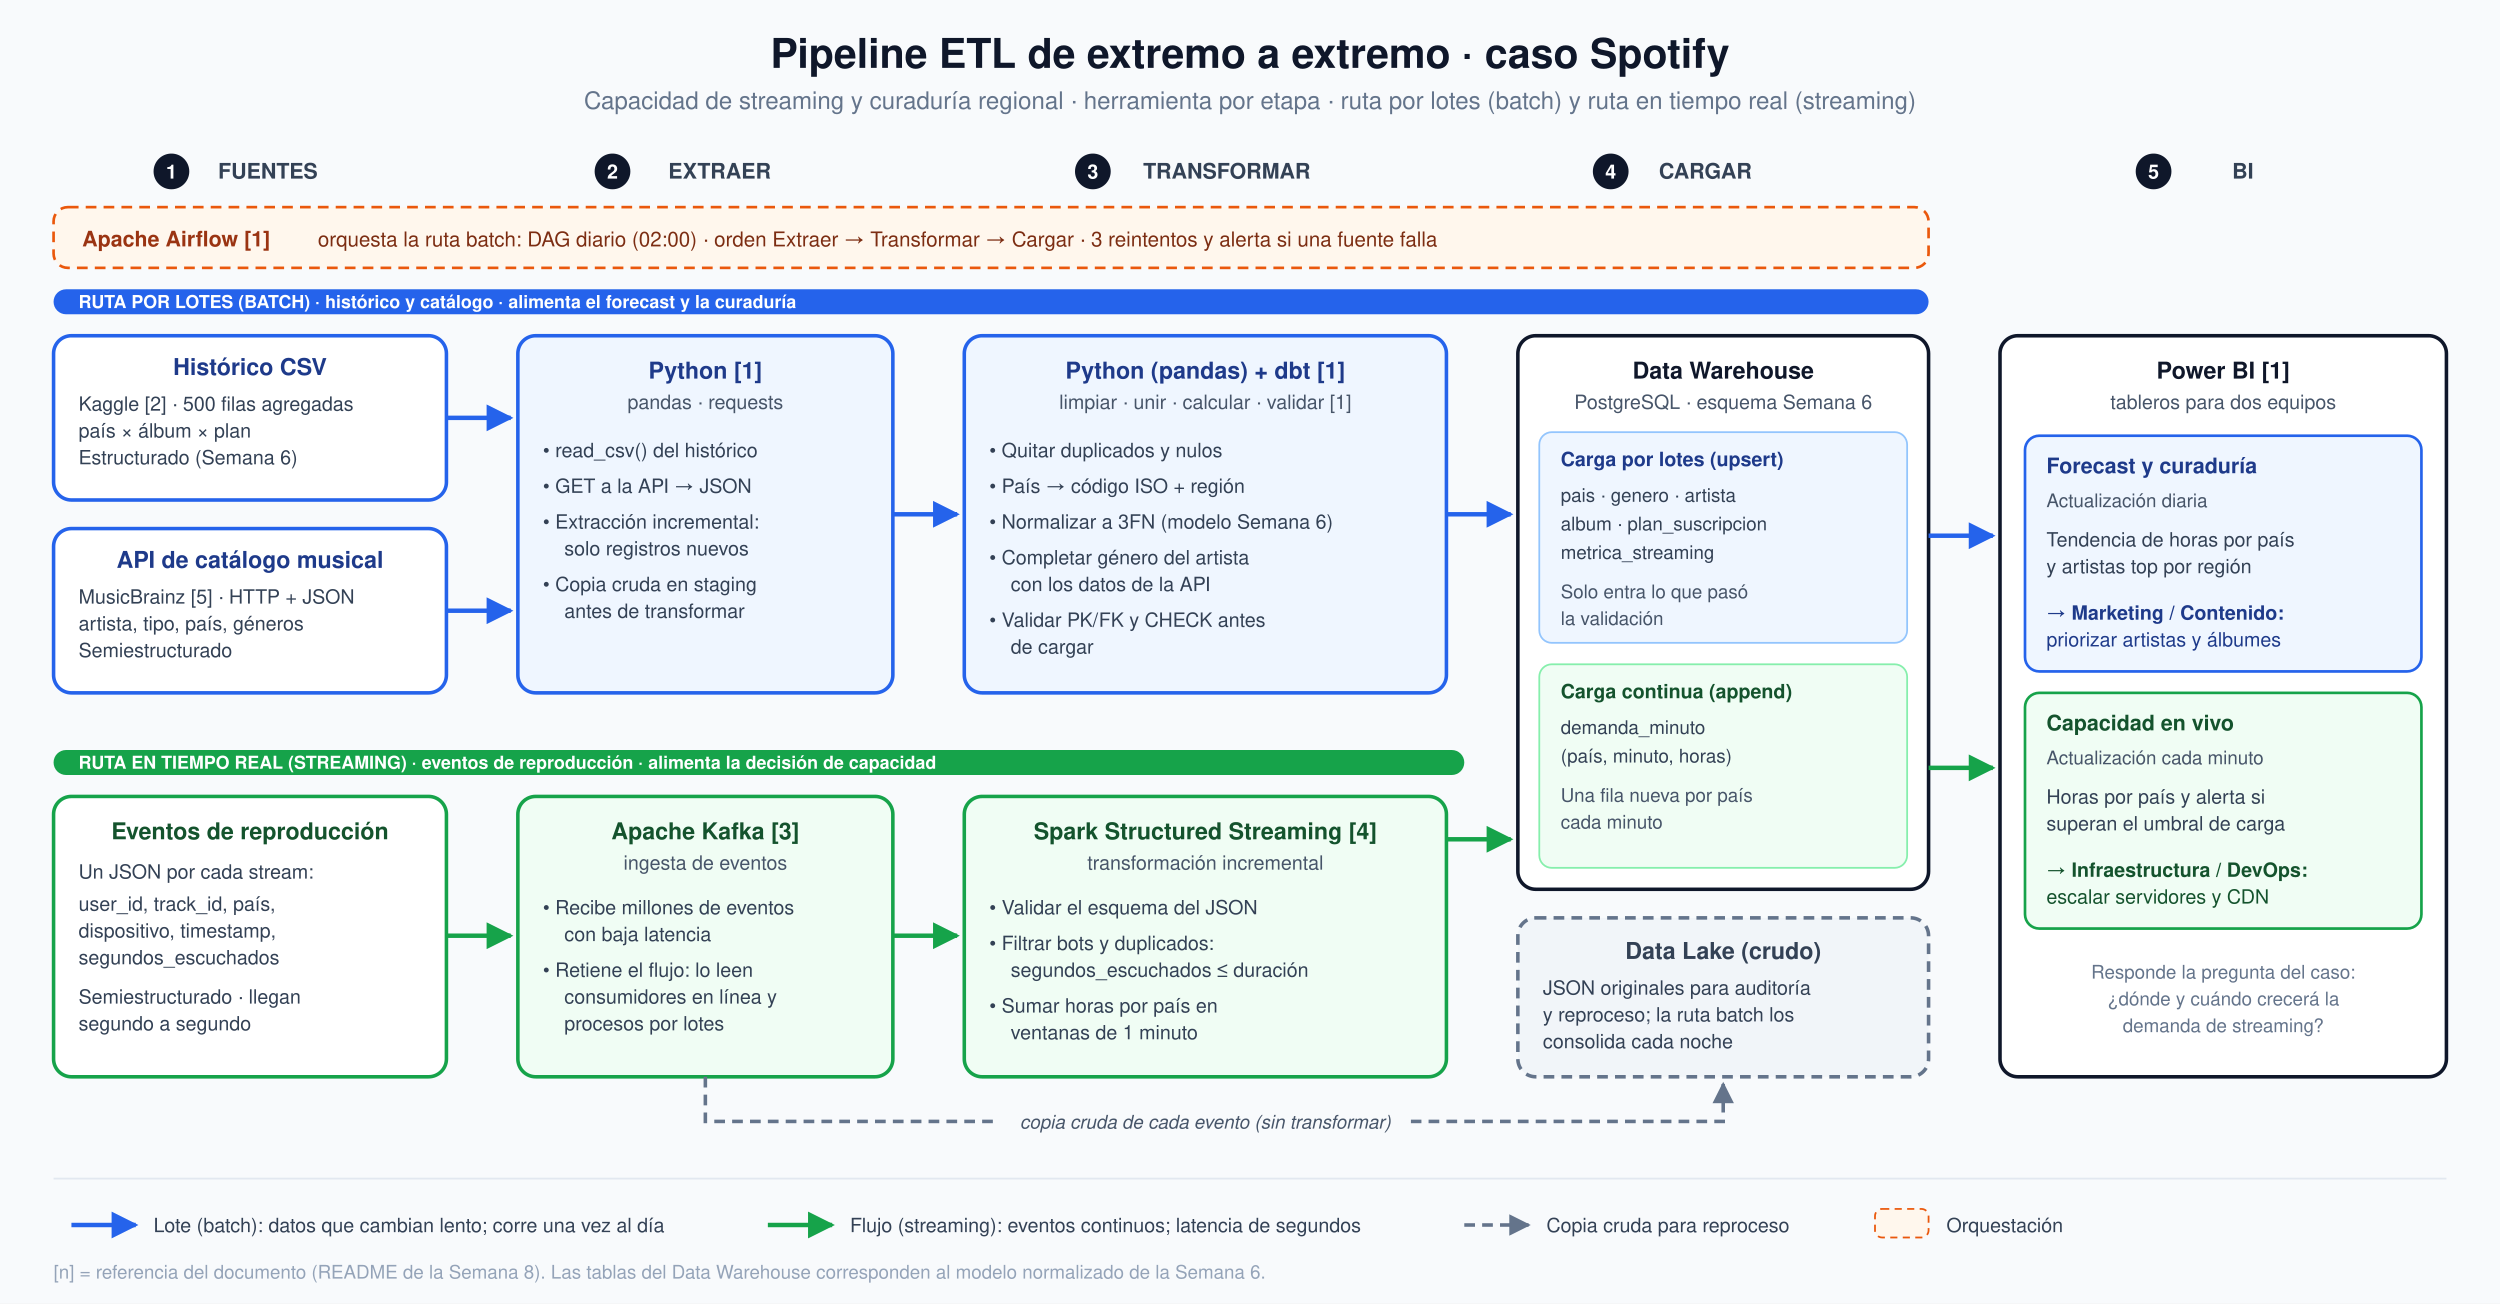
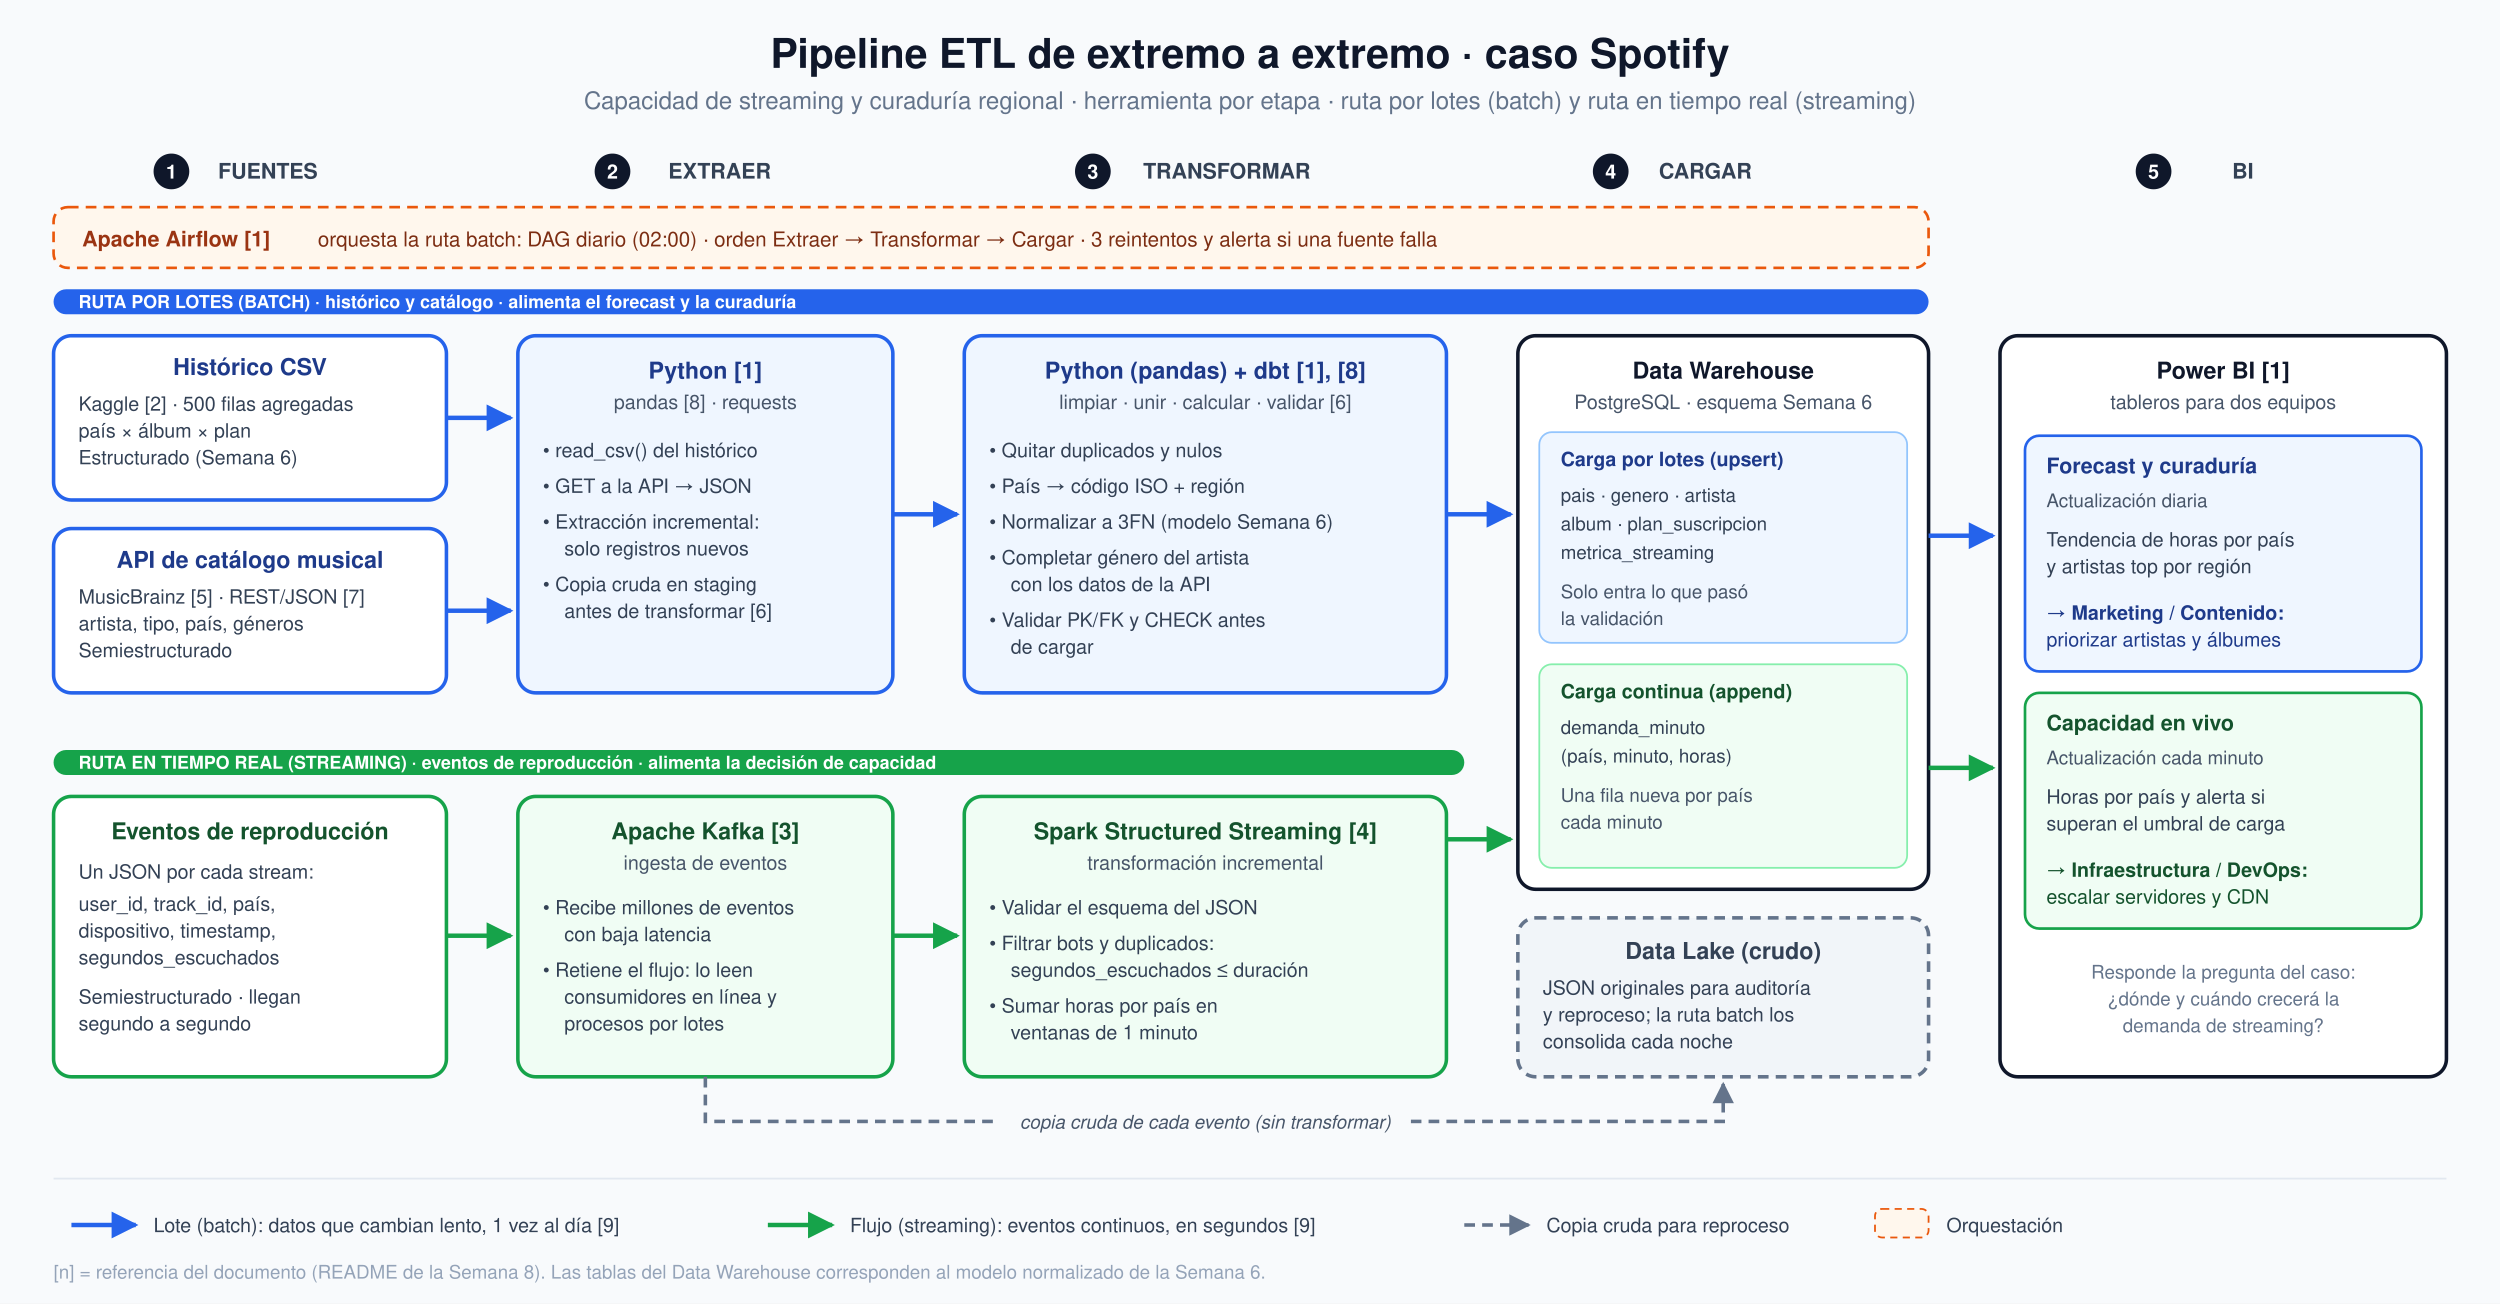
<svg xmlns="http://www.w3.org/2000/svg" viewBox="0 0 1400 730" font-family="'Segoe UI', Helvetica, Arial, sans-serif">
  <defs>
    <marker id="aBlue" viewBox="0 0 10 10" refX="9" refY="5" markerWidth="6" markerHeight="6" orient="auto-start-reverse">
      <path d="M0,0 L10,5 L0,10 z" fill="#2563eb" />
    </marker>
    <marker id="aGreen" viewBox="0 0 10 10" refX="9" refY="5" markerWidth="6" markerHeight="6" orient="auto-start-reverse">
      <path d="M0,0 L10,5 L0,10 z" fill="#16a34a" />
    </marker>
    <marker id="aGray" viewBox="0 0 10 10" refX="9" refY="5" markerWidth="6" markerHeight="6" orient="auto-start-reverse">
      <path d="M0,0 L10,5 L0,10 z" fill="#64748b" />
    </marker>
  </defs>
  <rect x="0" y="0" width="1400" height="730" fill="#f8fafc" />
  <text x="700" y="38" text-anchor="middle" font-size="23" font-weight="700" fill="#0f172a">Pipeline ETL de extremo a extremo · caso Spotify</text>
  <text x="700" y="61" text-anchor="middle" font-size="13.5" fill="#64748b">Capacidad de streaming y curaduría regional · herramienta por etapa · ruta por lotes (batch) y ruta en tiempo real (streaming)</text>
  <g font-size="12" font-weight="700" fill="#334155" text-anchor="middle">
    <circle cx="96" cy="96" r="10" fill="#0f172a" />
    <text x="96" y="100" fill="#ffffff" font-size="11">1</text>
    <text x="150" y="100">FUENTES</text>
    <circle cx="343" cy="96" r="10" fill="#0f172a" />
    <text x="343" y="100" fill="#ffffff" font-size="11">2</text>
    <text x="403" y="100">EXTRAER</text>
    <circle cx="612" cy="96" r="10" fill="#0f172a" />
    <text x="612" y="100" fill="#ffffff" font-size="11">3</text>
    <text x="687" y="100">TRANSFORMAR</text>
    <circle cx="902" cy="96" r="10" fill="#0f172a" />
    <text x="902" y="100" fill="#ffffff" font-size="11">4</text>
    <text x="955" y="100">CARGAR</text>
    <circle cx="1206" cy="96" r="10" fill="#0f172a" />
    <text x="1206" y="100" fill="#ffffff" font-size="11">5</text>
    <text x="1256" y="100">BI</text>
  </g>
  <rect x="30" y="116" width="1050" height="34" rx="8" fill="#fff7ed" stroke="#ea580c" stroke-width="1.5" stroke-dasharray="6 4" />
  <text x="46" y="138" font-size="12" font-weight="700" fill="#9a3412">Apache Airflow [1]</text>
  <text x="178" y="138" font-size="11.5" fill="#7c2d12">orquesta la ruta batch: DAG diario (02:00) · orden Extraer → Transformar → Cargar · 3 reintentos y alerta si una fuente falla</text>
  <rect x="30" y="162" width="1050" height="14" rx="7" fill="#2563eb" />
  <text x="44" y="172.5" font-size="10" font-weight="700" fill="#ffffff">RUTA POR LOTES (BATCH) · histórico y catálogo · alimenta el forecast y la curaduría</text>
  <rect x="30" y="188" width="220" height="92" rx="10" fill="#ffffff" stroke="#2563eb" stroke-width="2" />
  <text x="140" y="210" text-anchor="middle" font-size="13" font-weight="700" fill="#1e3a8a">Histórico CSV</text>
  <text x="44" y="230" font-size="11" fill="#334155">Kaggle [2] · 500 filas agregadas</text>
  <text x="44" y="245" font-size="11" fill="#334155">país × álbum × plan</text>
  <text x="44" y="260" font-size="11" fill="#334155">Estructurado (Semana 6)</text>
  <rect x="30" y="296" width="220" height="92" rx="10" fill="#ffffff" stroke="#2563eb" stroke-width="2" />
  <text x="140" y="318" text-anchor="middle" font-size="13" font-weight="700" fill="#1e3a8a">API de catálogo musical</text>
-   <text x="44" y="338" font-size="11" fill="#334155">MusicBrainz [5] · HTTP + JSON</text>
+   <text x="44" y="338" font-size="11" fill="#334155">MusicBrainz [5] · REST/JSON [7]</text>
  <text x="44" y="353" font-size="11" fill="#334155">artista, tipo, país, géneros</text>
  <text x="44" y="368" font-size="11" fill="#334155">Semiestructurado</text>
  <line x1="250" y1="234" x2="286" y2="234" stroke="#2563eb" stroke-width="2.5" marker-end="url(#aBlue)" />
  <line x1="250" y1="342" x2="286" y2="342" stroke="#2563eb" stroke-width="2.5" marker-end="url(#aBlue)" />
  <rect x="290" y="188" width="210" height="200" rx="10" fill="#eff6ff" stroke="#2563eb" stroke-width="2" />
  <text x="395" y="212" text-anchor="middle" font-size="13" font-weight="700" fill="#1e3a8a">Python [1]</text>
-   <text x="395" y="229" text-anchor="middle" font-size="11" fill="#475569">pandas · requests</text>
+   <text x="395" y="229" text-anchor="middle" font-size="11" fill="#475569">pandas [8] · requests</text>
  <text x="304" y="256" font-size="11" fill="#334155">• read_csv() del histórico</text>
  <text x="304" y="276" font-size="11" fill="#334155">• GET a la API → JSON</text>
  <text x="304" y="296" font-size="11" fill="#334155">• Extracción incremental:</text>
  <text x="316" y="311" font-size="11" fill="#334155">solo registros nuevos</text>
  <text x="304" y="331" font-size="11" fill="#334155">• Copia cruda en staging</text>
-   <text x="316" y="346" font-size="11" fill="#334155">antes de transformar</text>
+   <text x="316" y="346" font-size="11" fill="#334155">antes de transformar [6]</text>
  <line x1="500" y1="288" x2="536" y2="288" stroke="#2563eb" stroke-width="2.5" marker-end="url(#aBlue)" />
  <rect x="540" y="188" width="270" height="200" rx="10" fill="#eff6ff" stroke="#2563eb" stroke-width="2" />
-   <text x="675" y="212" text-anchor="middle" font-size="13" font-weight="700" fill="#1e3a8a">Python (pandas) + dbt [1]</text>
-   <text x="675" y="229" text-anchor="middle" font-size="11" fill="#475569">limpiar · unir · calcular · validar [1]</text>
+   <text x="675" y="212" text-anchor="middle" font-size="13" font-weight="700" fill="#1e3a8a">Python (pandas) + dbt [1], [8]</text>
+   <text x="675" y="229" text-anchor="middle" font-size="11" fill="#475569">limpiar · unir · calcular · validar [6]</text>
  <text x="554" y="256" font-size="11" fill="#334155">• Quitar duplicados y nulos</text>
  <text x="554" y="276" font-size="11" fill="#334155">• País → código ISO + región</text>
  <text x="554" y="296" font-size="11" fill="#334155">• Normalizar a 3FN (modelo Semana 6)</text>
  <text x="554" y="316" font-size="11" fill="#334155">• Completar género del artista</text>
  <text x="566" y="331" font-size="11" fill="#334155">con los datos de la API</text>
  <text x="554" y="351" font-size="11" fill="#334155">• Validar PK/FK y CHECK antes</text>
  <text x="566" y="366" font-size="11" fill="#334155">de cargar</text>
  <line x1="810" y1="288" x2="846" y2="288" stroke="#2563eb" stroke-width="2.5" marker-end="url(#aBlue)" />
  <rect x="30" y="420" width="790" height="14" rx="7" fill="#16a34a" />
  <text x="44" y="430.5" font-size="10" font-weight="700" fill="#ffffff">RUTA EN TIEMPO REAL (STREAMING) · eventos de reproducción · alimenta la decisión de capacidad</text>
  <rect x="30" y="446" width="220" height="157" rx="10" fill="#ffffff" stroke="#16a34a" stroke-width="2" />
  <text x="140" y="470" text-anchor="middle" font-size="13" font-weight="700" fill="#14532d">Eventos de reproducción</text>
  <text x="44" y="492" font-size="11" fill="#334155">Un JSON por cada stream:</text>
  <text x="44" y="510" font-size="11" fill="#334155">user_id, track_id, país,</text>
  <text x="44" y="525" font-size="11" fill="#334155">dispositivo, timestamp,</text>
  <text x="44" y="540" font-size="11" fill="#334155">segundos_escuchados</text>
  <text x="44" y="562" font-size="11" fill="#334155">Semiestructurado · llegan</text>
  <text x="44" y="577" font-size="11" fill="#334155">segundo a segundo</text>
  <line x1="250" y1="524" x2="286" y2="524" stroke="#16a34a" stroke-width="2.5" marker-end="url(#aGreen)" />
  <rect x="290" y="446" width="210" height="157" rx="10" fill="#f0fdf4" stroke="#16a34a" stroke-width="2" />
  <text x="395" y="470" text-anchor="middle" font-size="13" font-weight="700" fill="#14532d">Apache Kafka [3]</text>
  <text x="395" y="487" text-anchor="middle" font-size="11" fill="#475569">ingesta de eventos</text>
  <text x="304" y="512" font-size="11" fill="#334155">• Recibe millones de eventos</text>
  <text x="316" y="527" font-size="11" fill="#334155">con baja latencia</text>
  <text x="304" y="547" font-size="11" fill="#334155">• Retiene el flujo: lo leen</text>
  <text x="316" y="562" font-size="11" fill="#334155">consumidores en línea y</text>
  <text x="316" y="577" font-size="11" fill="#334155">procesos por lotes</text>
  <line x1="500" y1="524" x2="536" y2="524" stroke="#16a34a" stroke-width="2.5" marker-end="url(#aGreen)" />
  <rect x="540" y="446" width="270" height="157" rx="10" fill="#f0fdf4" stroke="#16a34a" stroke-width="2" />
  <text x="675" y="470" text-anchor="middle" font-size="13" font-weight="700" fill="#14532d">Spark Structured Streaming [4]</text>
  <text x="675" y="487" text-anchor="middle" font-size="11" fill="#475569">transformación incremental</text>
  <text x="554" y="512" font-size="11" fill="#334155">• Validar el esquema del JSON</text>
  <text x="554" y="532" font-size="11" fill="#334155">• Filtrar bots y duplicados:</text>
  <text x="566" y="547" font-size="11" fill="#334155">segundos_escuchados ≤ duración</text>
  <text x="554" y="567" font-size="11" fill="#334155">• Sumar horas por país en</text>
  <text x="566" y="582" font-size="11" fill="#334155">ventanas de 1 minuto</text>
  <line x1="810" y1="470" x2="846" y2="470" stroke="#16a34a" stroke-width="2.5" marker-end="url(#aGreen)" />
  <path d="M395,603 L395,628 L965,628 L965,607" fill="none" stroke="#64748b" stroke-width="2" stroke-dasharray="6 4" marker-end="url(#aGray)" />
  <rect x="560" y="619" width="230" height="18" rx="4" fill="#f8fafc" />
  <text x="675" y="632" text-anchor="middle" font-size="10.5" font-style="italic" fill="#475569">copia cruda de cada evento (sin transformar)</text>
  <rect x="850" y="188" width="230" height="310" rx="10" fill="#ffffff" stroke="#0f172a" stroke-width="2" />
  <text x="965" y="212" text-anchor="middle" font-size="13" font-weight="700" fill="#0f172a">Data Warehouse</text>
  <text x="965" y="229" text-anchor="middle" font-size="11" fill="#475569">PostgreSQL · esquema Semana 6</text>
  <rect x="862" y="242" width="206" height="118" rx="7" fill="#eff6ff" stroke="#93c5fd" />
  <text x="874" y="261" font-size="11" font-weight="700" fill="#1e3a8a">Carga por lotes (upsert)</text>
  <text x="874" y="281" font-size="10.5" fill="#334155">pais · genero · artista</text>
  <text x="874" y="297" font-size="10.5" fill="#334155">album · plan_suscripcion</text>
  <text x="874" y="313" font-size="10.5" fill="#334155">metrica_streaming</text>
  <text x="874" y="335" font-size="10.5" fill="#475569">Solo entra lo que pasó</text>
  <text x="874" y="350" font-size="10.5" fill="#475569">la validación</text>
  <rect x="862" y="372" width="206" height="114" rx="7" fill="#f0fdf4" stroke="#86efac" />
  <text x="874" y="391" font-size="11" font-weight="700" fill="#14532d">Carga continua (append)</text>
  <text x="874" y="411" font-size="10.5" fill="#334155">demanda_minuto</text>
  <text x="874" y="427" font-size="10.5" fill="#334155">(país, minuto, horas)</text>
  <text x="874" y="449" font-size="10.5" fill="#475569">Una fila nueva por país</text>
  <text x="874" y="464" font-size="10.5" fill="#475569">cada minuto</text>
  <rect x="850" y="514" width="230" height="89" rx="10" fill="#f1f5f9" stroke="#64748b" stroke-width="2" stroke-dasharray="6 4" />
  <text x="965" y="537" text-anchor="middle" font-size="13" font-weight="700" fill="#334155">Data Lake (crudo)</text>
  <text x="864" y="557" font-size="11" fill="#334155">JSON originales para auditoría</text>
  <text x="864" y="572" font-size="11" fill="#334155">y reproceso; la ruta batch los</text>
  <text x="864" y="587" font-size="11" fill="#334155">consolida cada noche</text>
  <line x1="1080" y1="300" x2="1116" y2="300" stroke="#2563eb" stroke-width="2.5" marker-end="url(#aBlue)" />
  <line x1="1080" y1="430" x2="1116" y2="430" stroke="#16a34a" stroke-width="2.5" marker-end="url(#aGreen)" />
  <rect x="1120" y="188" width="250" height="415" rx="10" fill="#ffffff" stroke="#0f172a" stroke-width="2" />
  <text x="1245" y="212" text-anchor="middle" font-size="13" font-weight="700" fill="#0f172a">Power BI [1]</text>
  <text x="1245" y="229" text-anchor="middle" font-size="11" fill="#475569">tableros para dos equipos</text>
  <rect x="1134" y="244" width="222" height="132" rx="8" fill="#eff6ff" stroke="#2563eb" stroke-width="1.5" />
  <text x="1146" y="265" font-size="12" font-weight="700" fill="#1e3a8a">Forecast y curaduría</text>
  <text x="1146" y="284" font-size="10.5" fill="#475569">Actualización diaria</text>
  <text x="1146" y="306" font-size="11" fill="#334155">Tendencia de horas por país</text>
  <text x="1146" y="321" font-size="11" fill="#334155">y artistas top por región</text>
  <text x="1146" y="347" font-size="11" font-weight="700" fill="#1e3a8a">→ Marketing / Contenido:</text>
  <text x="1146" y="362" font-size="11" fill="#1e3a8a">priorizar artistas y álbumes</text>
  <rect x="1134" y="388" width="222" height="132" rx="8" fill="#f0fdf4" stroke="#16a34a" stroke-width="1.5" />
  <text x="1146" y="409" font-size="12" font-weight="700" fill="#14532d">Capacidad en vivo</text>
  <text x="1146" y="428" font-size="10.5" fill="#475569">Actualización cada minuto</text>
  <text x="1146" y="450" font-size="11" fill="#334155">Horas por país y alerta si</text>
  <text x="1146" y="465" font-size="11" fill="#334155">superan el umbral de carga</text>
  <text x="1146" y="491" font-size="11" font-weight="700" fill="#14532d">→ Infraestructura / DevOps:</text>
  <text x="1146" y="506" font-size="11" fill="#14532d">escalar servidores y CDN</text>
  <text x="1245" y="548" text-anchor="middle" font-size="10.5" fill="#64748b">Responde la pregunta del caso:</text>
  <text x="1245" y="563" text-anchor="middle" font-size="10.5" fill="#64748b">¿dónde y cuándo crecerá la</text>
  <text x="1245" y="578" text-anchor="middle" font-size="10.5" fill="#64748b">demanda de streaming?</text>
  <line x1="30" y1="660" x2="1370" y2="660" stroke="#e2e8f0" stroke-width="1" />
  <g font-size="11" fill="#334155">
    <line x1="40" y1="686" x2="76" y2="686" stroke="#2563eb" stroke-width="2.5" marker-end="url(#aBlue)" />
-     <text x="86" y="690">Lote (batch): datos que cambian lento; corre una vez al día</text>
+     <text x="86" y="690">Lote (batch): datos que cambian lento, 1 vez al día [9]</text>
    <line x1="430" y1="686" x2="466" y2="686" stroke="#16a34a" stroke-width="2.5" marker-end="url(#aGreen)" />
-     <text x="476" y="690">Flujo (streaming): eventos continuos; latencia de segundos</text>
+     <text x="476" y="690">Flujo (streaming): eventos continuos, en segundos [9]</text>
    <line x1="820" y1="686" x2="856" y2="686" stroke="#64748b" stroke-width="2" stroke-dasharray="6 4" marker-end="url(#aGray)" />
    <text x="866" y="690">Copia cruda para reproceso</text>
    <rect x="1050" y="677" width="30" height="16" rx="4" fill="#fff7ed" stroke="#ea580c" stroke-dasharray="4 3" />
    <text x="1090" y="690">Orquestación</text>
  </g>
  <text x="30" y="716" font-size="10.5" fill="#94a3b8">[n] = referencia del documento (README de la Semana 8). Las tablas del Data Warehouse corresponden al modelo normalizado de la Semana 6.</text>
</svg>
